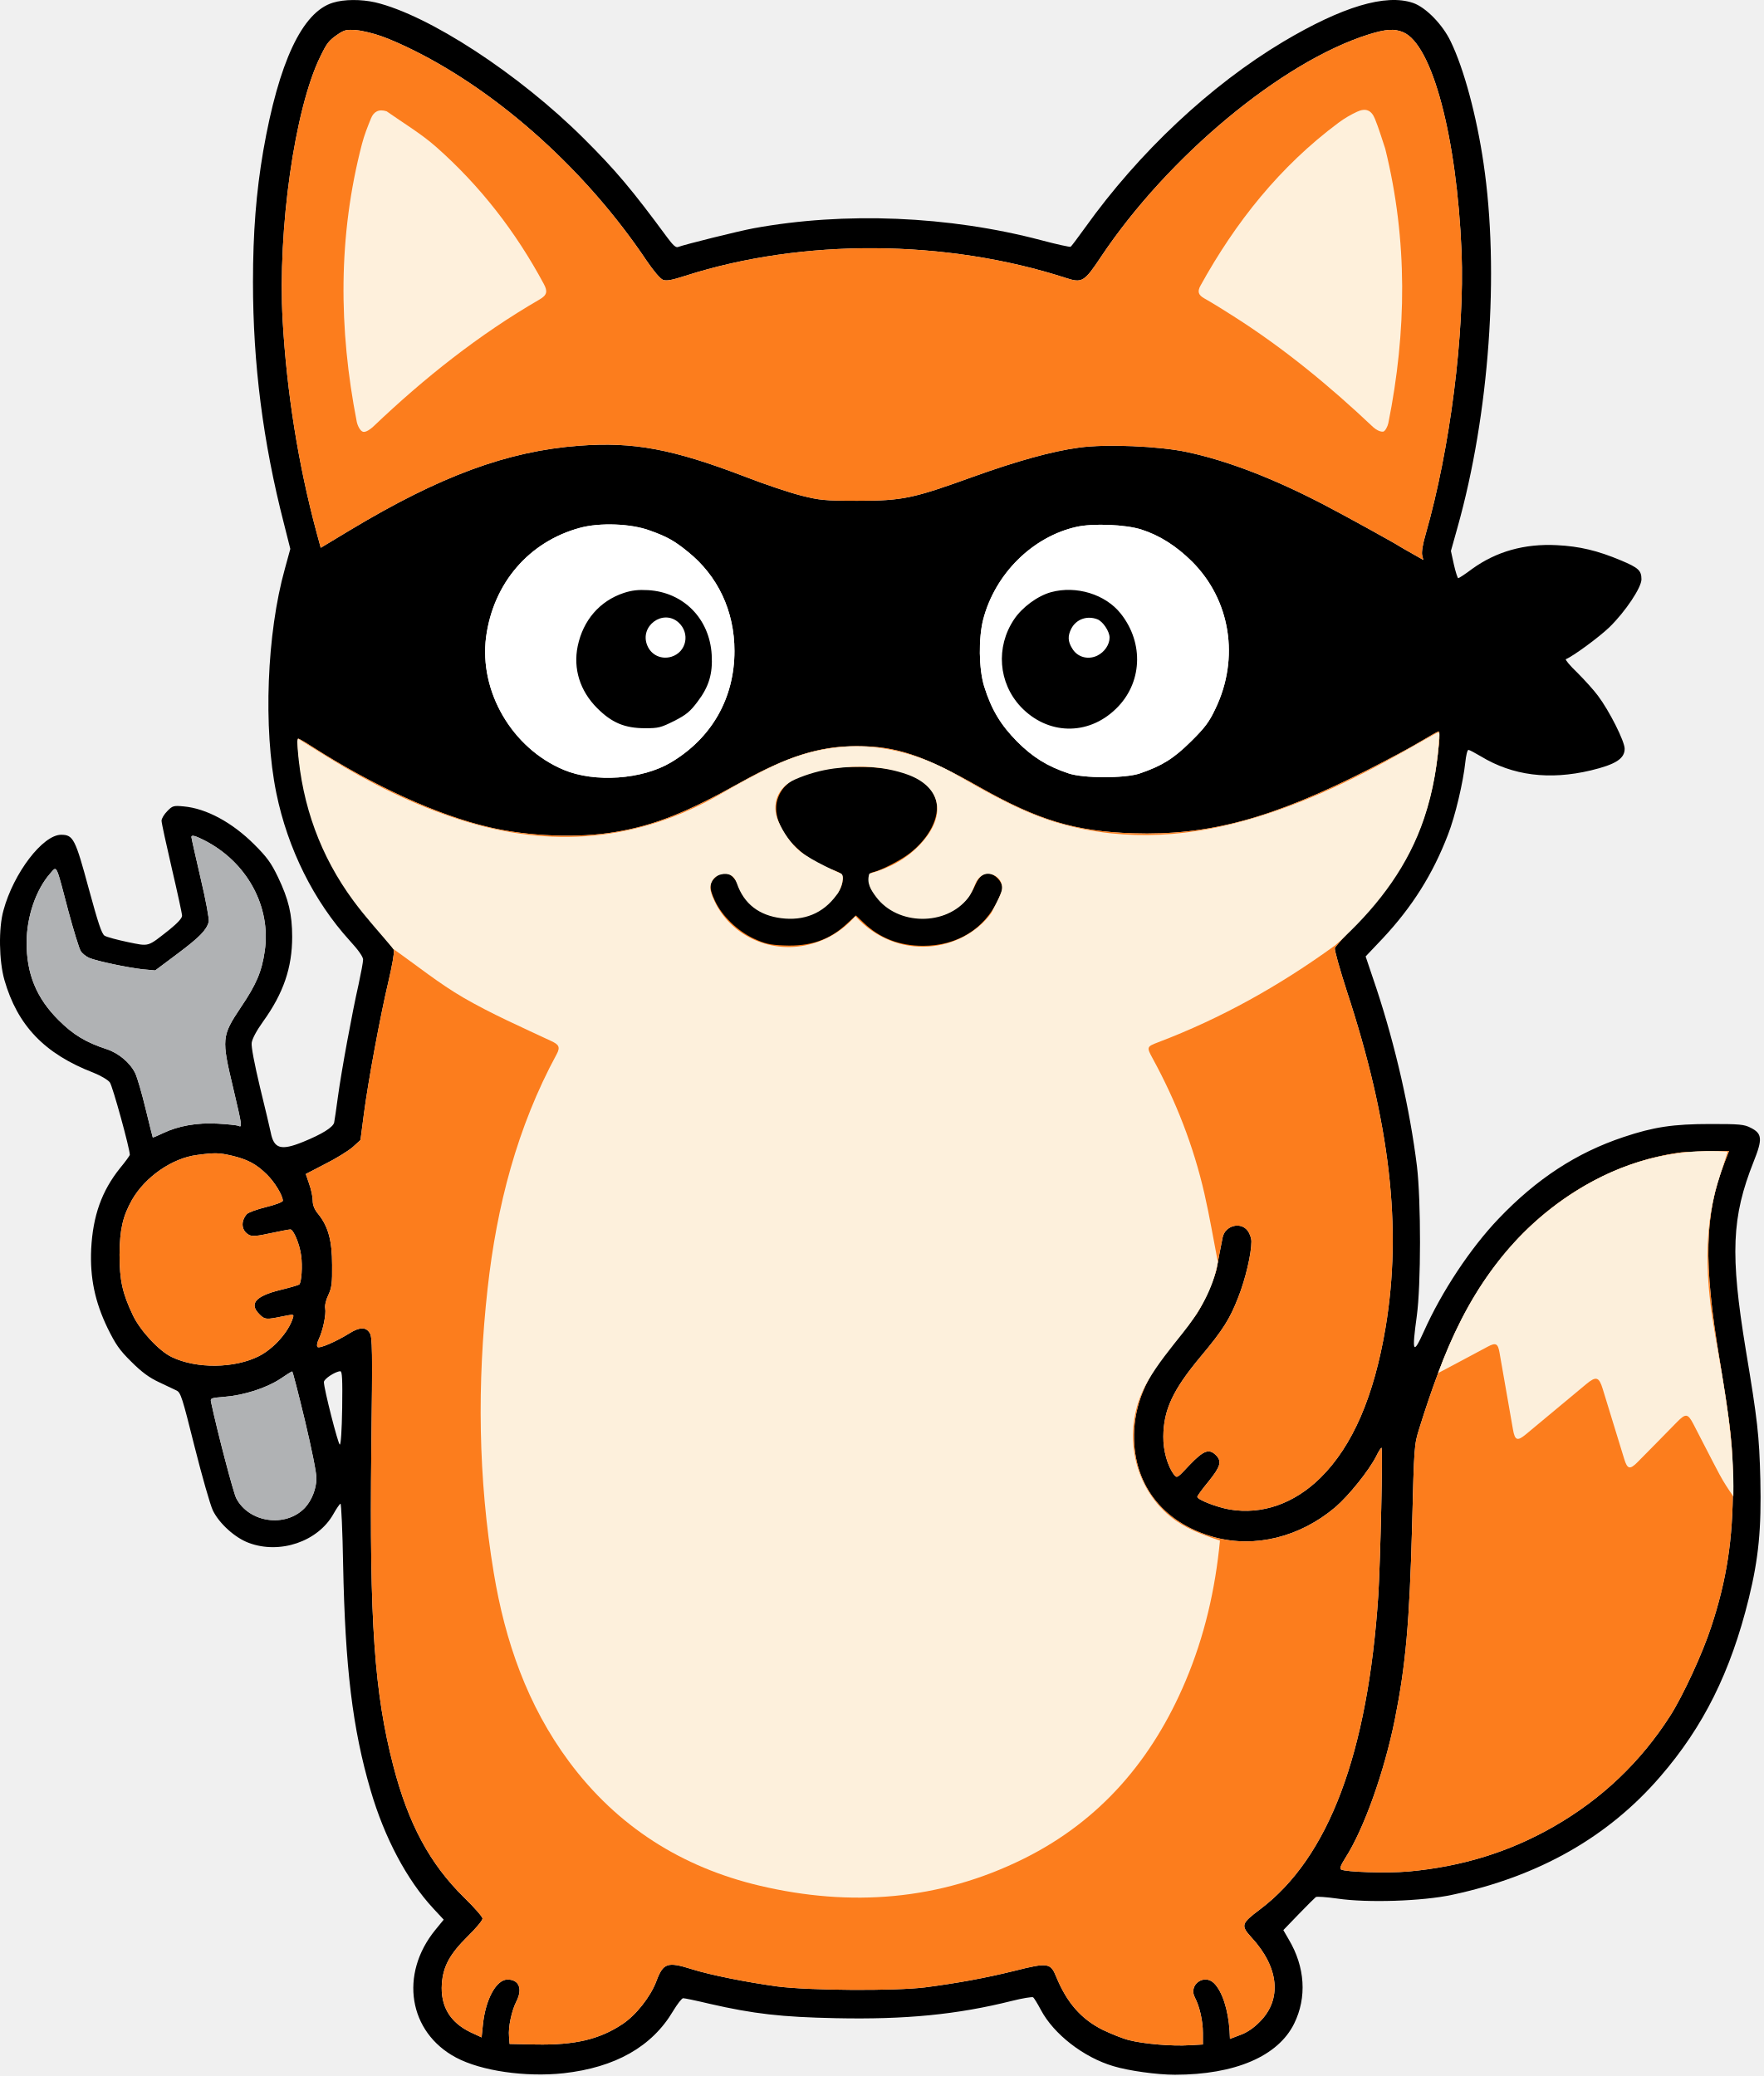
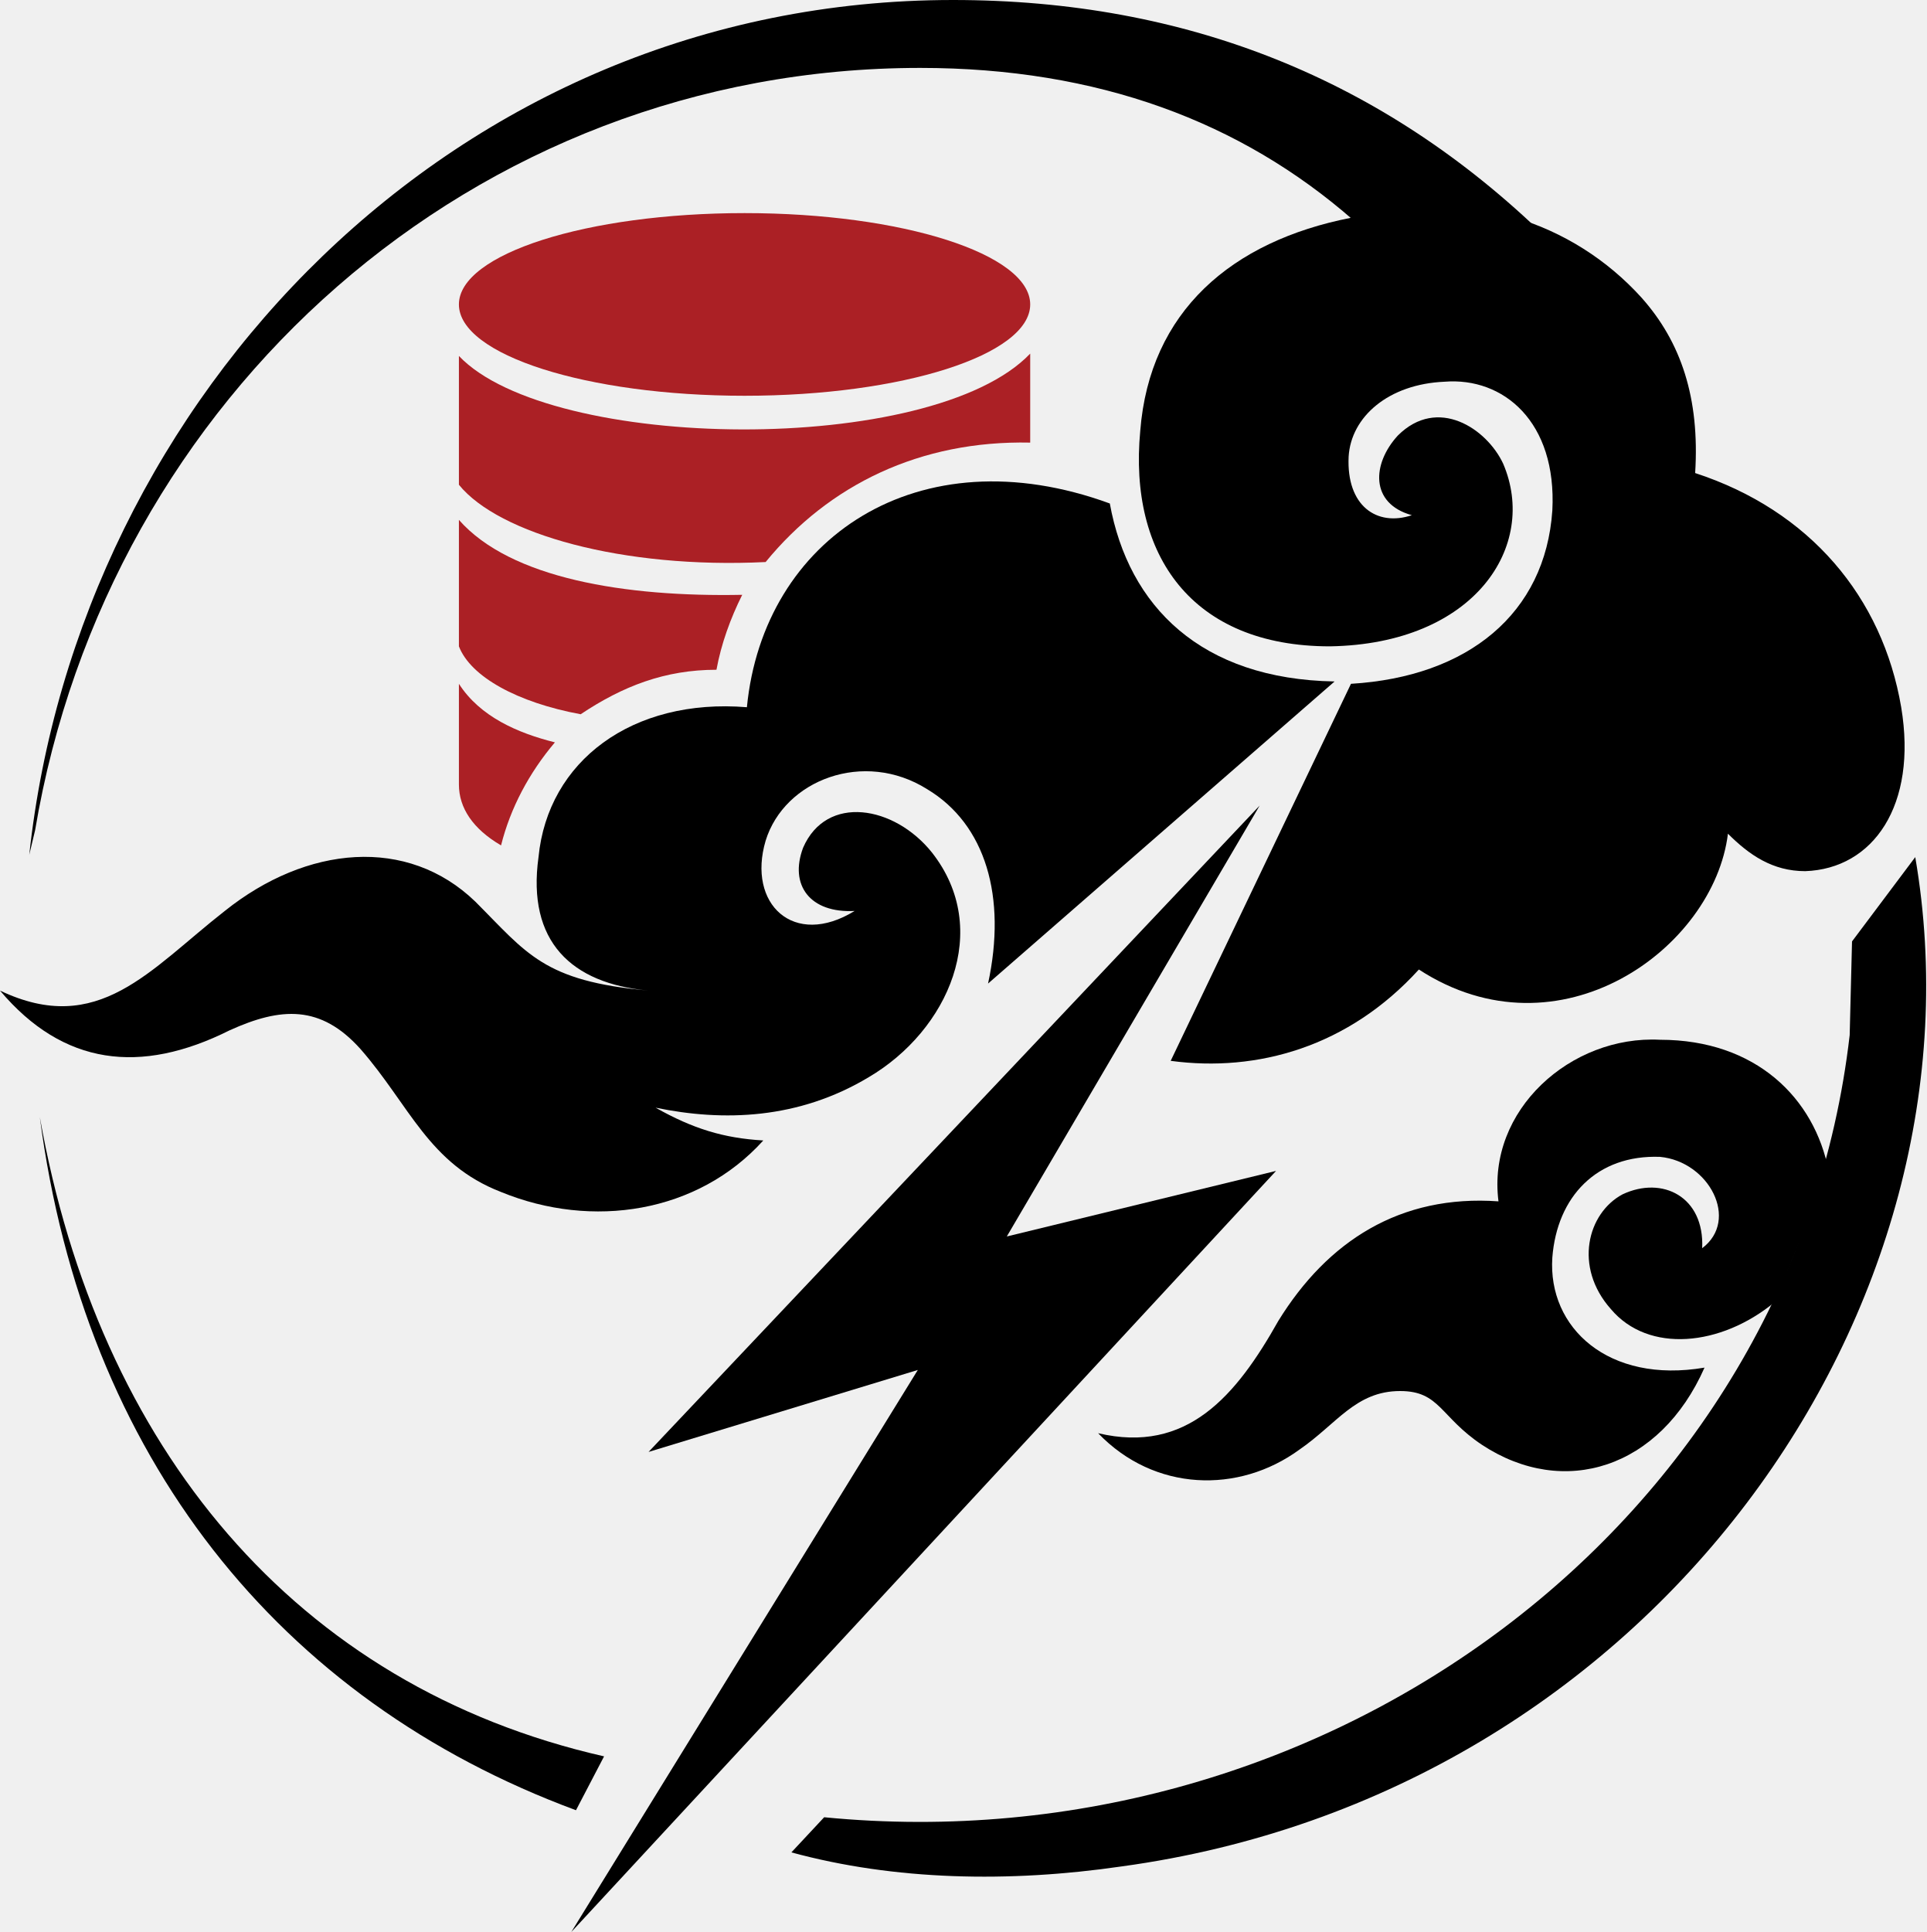
- <svg xmlns="http://www.w3.org/2000/svg" width="231" height="272" viewBox="0 0 231 272" fill="none">
-   <path d="M43.606 0.358C39.597 1.581 36.516 8.133 34.487 19.77C33.558 25.198 33.142 30.454 33.142 36.982C33.142 47.666 34.462 57.958 37.176 68.52L38.032 71.918L37.323 74.51C34.951 82.969 34.462 95.413 36.198 103.897C37.69 111.207 41.112 118.077 45.831 123.26C46.956 124.482 47.567 125.362 47.567 125.729C47.567 126.047 47.298 127.489 46.98 128.956C46.149 132.599 44.731 140.3 44.266 143.723C44.071 145.263 43.826 146.779 43.777 147.072C43.631 147.708 42.164 148.612 39.694 149.615C36.809 150.788 35.88 150.519 35.465 148.368C35.367 147.903 34.756 145.263 34.071 142.5C33.338 139.42 32.898 137.146 32.971 136.633C33.044 136.095 33.607 135.044 34.462 133.846C37.127 130.154 38.276 126.78 38.276 122.746C38.276 119.812 37.812 117.832 36.418 114.923C35.514 113.04 34.976 112.307 33.313 110.644C30.428 107.759 27.03 105.926 24.072 105.657C22.752 105.535 22.605 105.559 21.921 106.268C21.505 106.684 21.163 107.246 21.163 107.539C21.163 107.808 21.774 110.62 22.507 113.774C23.241 116.903 23.852 119.715 23.852 119.984C23.852 120.301 23.265 120.937 22.214 121.793C19.256 124.115 19.622 124.018 16.737 123.431C15.344 123.137 13.975 122.771 13.706 122.599C13.315 122.355 12.85 120.913 11.628 116.439C9.867 109.911 9.599 109.373 8.009 109.373C5.613 109.373 1.775 114.385 0.455 119.275C-0.205 121.622 -0.132 125.9 0.577 128.394C2.289 134.359 5.833 138.075 12.239 140.545C13.217 140.936 14.121 141.474 14.39 141.816C14.757 142.305 17.006 150.495 17.006 151.302C17.006 151.4 16.444 152.182 15.735 153.038C13.315 156.045 12.166 159.321 11.946 163.648C11.774 167.413 12.434 170.566 14.097 174.014C15.148 176.141 15.637 176.874 17.202 178.414C18.571 179.784 19.549 180.494 20.796 181.08C21.749 181.52 22.776 182.008 23.118 182.181C23.681 182.448 23.876 183.085 25.49 189.539C26.468 193.426 27.544 197.191 27.886 197.9C28.717 199.611 30.795 201.494 32.604 202.154C36.663 203.671 41.65 201.984 43.679 198.364C44.095 197.631 44.511 197.02 44.608 197.02C44.706 197.02 44.877 200.614 44.951 205.038C45.22 218.437 46.173 226.455 48.545 234.549C50.354 240.757 53.288 246.308 56.784 250.072L58.128 251.515L57.028 252.859C52.285 258.679 53.532 266.281 59.742 269.582C63.042 271.342 68.837 272.175 73.849 271.636C80.596 270.878 85.412 268.164 88.175 263.494C88.737 262.566 89.324 261.807 89.496 261.807C89.691 261.807 91.231 262.126 92.967 262.541C98.737 263.861 102.355 264.277 109.47 264.424C118.589 264.62 125.385 263.96 132.598 262.15C133.967 261.807 135.189 261.613 135.336 261.686C135.458 261.76 135.923 262.517 136.363 263.348C138.05 266.527 141.961 269.558 145.849 270.708C147.853 271.318 151.57 271.832 153.917 271.832C161.788 271.832 167.436 269.411 169.539 265.134C171.226 261.71 170.982 257.726 168.829 254.106L168.122 252.885L170.126 250.806C171.226 249.658 172.253 248.655 172.376 248.558C172.522 248.459 173.793 248.558 175.187 248.752C179.123 249.339 186.359 249.095 190.222 248.264C201.591 245.844 210.685 240.684 217.507 232.763C223.154 226.235 226.724 219.073 229.095 209.439C230.391 204.158 230.758 200.321 230.611 193.842C230.465 187.999 230.245 186.116 228.704 176.85C226.651 164.333 226.845 159.468 229.731 152.206C230.929 149.224 230.855 148.515 229.339 147.757C228.484 147.317 227.872 147.268 224.084 147.268C219.193 147.268 216.626 147.659 212.69 148.979C206.529 151.033 201.297 154.456 196.31 159.688C192.643 163.526 188.853 169.246 186.531 174.454C185.112 177.608 184.941 177.241 185.602 172.45C186.164 168.342 186.164 157.316 185.625 152.793C184.698 145.312 182.791 137.024 180.345 129.592L178.903 125.313L181.151 122.942C185.015 118.81 187.705 114.532 189.685 109.373C190.638 106.953 191.689 102.454 191.959 99.887C192.056 98.983 192.226 98.249 192.373 98.249C192.496 98.249 193.229 98.64 194.012 99.105C198.167 101.623 202.96 102.234 208.412 100.938C211.663 100.156 212.836 99.398 212.836 98.102C212.836 97.124 210.832 93.139 209.341 91.159C208.802 90.426 207.555 89.056 206.628 88.127C205.674 87.223 205.014 86.416 205.135 86.367C206.089 85.976 209.462 83.507 210.856 82.162C212.935 80.133 215.037 76.979 215.037 75.903C215.037 74.754 214.646 74.388 212.372 73.434C209.292 72.138 206.921 71.576 203.962 71.429C199.708 71.209 196.016 72.261 192.863 74.534C191.959 75.219 191.126 75.757 191.029 75.757C190.956 75.757 190.686 74.95 190.466 73.972L190.076 72.187L190.932 69.131C195.113 54.267 196.457 35.613 194.353 21.408C193.449 15.223 191.786 9.013 190.052 5.443C188.999 3.219 186.775 0.945 185.112 0.383C181.518 -0.84 175.847 0.872 168.145 5.443C158.561 11.164 149.199 19.966 142.157 29.818C141.204 31.139 140.348 32.288 140.25 32.337C140.177 32.385 138.441 32.019 136.436 31.481C124.31 28.278 110.668 27.716 98.688 29.916C96.732 30.283 89.74 32.019 88.835 32.361C88.542 32.483 88.175 32.141 87.393 31.09C82.821 24.88 80.621 22.264 76.513 18.181C68.005 9.697 56.173 1.972 49.156 0.309C47.298 -0.106 45.097 -0.106 43.606 0.358ZM50.012 4.759C51.014 5.101 52.945 5.957 54.29 6.641C65.609 12.289 76.905 22.508 84.704 34.146C85.633 35.515 86.488 36.517 86.855 36.664C87.32 36.835 88.004 36.713 89.813 36.126C105.167 31.212 123.968 31.334 139.639 36.419C141.766 37.104 142.035 36.957 144.259 33.608C153.06 20.455 167.949 8.084 179.294 4.514C181.568 3.806 182.668 3.732 183.817 4.221C187.631 5.81 190.859 18.01 191.469 32.972C191.885 43.73 189.978 58.765 186.775 69.963C186.384 71.258 186.212 72.383 186.311 72.75L186.458 73.361L185.039 72.554C184.257 72.114 183.524 71.698 183.377 71.6C182.888 71.258 176.751 67.86 173.622 66.222C166.948 62.726 160.811 60.354 155.506 59.23C151.863 58.447 144.895 58.154 141.375 58.643C137.854 59.108 133.209 60.403 127.366 62.506C119.591 65.317 118.222 65.611 112.354 65.611C107.978 65.611 107.367 65.537 104.947 64.926C103.48 64.559 100.179 63.459 97.612 62.457C88.102 58.814 82.968 57.861 75.878 58.398C66.465 59.108 57.664 62.359 45.831 69.474L42.017 71.772L41.479 69.791C39.083 60.916 37.567 51.382 37.03 41.969C36.37 30.038 38.594 14.318 41.944 7.448C42.848 5.59 43.068 5.321 44.266 4.49C45.146 3.903 45.391 3.854 46.711 3.952C47.518 4.026 49.009 4.392 50.012 4.759ZM85.168 69.522C87.368 70.305 88.371 70.867 90.107 72.285C94.043 75.439 96.219 80.059 96.219 85.292C96.219 91.477 93.236 96.709 87.906 99.887C84.141 102.136 77.931 102.576 73.849 100.865C67.076 98.029 62.749 90.597 63.678 83.458C64.632 76.392 69.301 70.965 75.976 69.156C78.591 68.447 82.699 68.593 85.168 69.522ZM149.516 69.376C151.887 70.134 154.063 71.503 156.141 73.556C161.202 78.593 162.425 86.221 159.221 92.871C158.414 94.582 157.853 95.34 156.02 97.149C153.72 99.422 152.206 100.352 149.272 101.354C147.339 101.99 141.888 101.99 139.981 101.329C137.194 100.401 135.287 99.203 133.258 97.173C131.082 94.973 129.884 92.968 128.93 89.937C128.222 87.639 128.173 83.605 128.808 81.135C130.373 75.17 135.263 70.329 141.008 69.033C143.159 68.544 147.438 68.716 149.516 69.376ZM188.511 97.442C187.582 107.197 184.478 113.969 177.73 120.986C176.237 122.526 174.967 123.993 174.869 124.213C174.796 124.433 175.504 126.951 176.433 129.836C182.105 147.072 183.695 160.861 181.518 173.916C180.003 182.962 177.191 189.466 172.986 193.622C169.539 197.02 165.309 198.487 161.104 197.777C159.394 197.484 156.85 196.483 156.85 196.116C156.85 195.993 157.51 195.089 158.317 194.11C159.881 192.179 160.101 191.47 159.295 190.663C158.391 189.759 157.681 190.028 155.847 191.935C154.234 193.67 154.186 193.696 153.819 193.23C152.963 192.13 152.376 190.076 152.4 188.219C152.426 184.698 153.673 182.058 157.34 177.681C160.2 174.259 161.104 172.84 162.205 170.005C163.158 167.609 163.941 164.259 163.941 162.67C163.941 162.23 163.721 161.595 163.428 161.228C162.498 160.03 160.494 160.592 160.175 162.108C159.834 163.819 159.564 165.213 159.417 166.044C159.221 167.315 157.754 170.64 156.753 172.156C156.287 172.866 155.066 174.406 154.039 175.627C150.446 179.881 148.832 183.328 148.586 187.289C148.196 194.209 152.18 199.538 159.124 201.421C164.429 202.838 170.272 201.397 174.893 197.51C176.677 195.993 179.343 192.669 180.297 190.786C180.59 190.175 180.907 189.686 180.981 189.686C181.177 189.686 180.834 204.551 180.565 208.999C179.197 229.732 174.063 243.398 165.065 250.171C162.595 252.029 162.522 252.273 163.941 253.838C167.559 257.75 167.975 261.954 165.041 264.888C164.234 265.72 163.354 266.307 162.474 266.624L161.128 267.138L161.081 266.111C160.908 263.348 160.127 260.927 159.051 259.853C157.73 258.533 155.653 260.073 156.533 261.71C157.144 262.86 157.584 264.767 157.584 266.355V267.871L155.824 267.968C153.574 268.115 149.833 267.798 147.926 267.308C147.119 267.114 145.555 266.478 144.431 265.94C141.619 264.521 139.761 262.394 138.367 258.996C137.634 257.187 137.292 257.113 132.94 258.213C129.102 259.167 125.312 259.853 121.156 260.39C117.22 260.88 105.974 260.806 101.842 260.267C97.734 259.706 92.992 258.753 90.596 257.993C87.417 256.992 86.879 257.187 85.975 259.607C85.217 261.613 83.335 264.008 81.574 265.181C78.543 267.211 75.291 267.968 70.181 267.871L66.759 267.798L66.685 266.82C66.563 265.621 67.027 263.447 67.639 262.247C68.494 260.586 68.005 259.363 66.49 259.363C65.023 259.363 63.605 261.93 63.262 265.28L63.091 266.941L61.624 266.258C58.935 264.961 57.688 262.834 57.884 259.926C58.055 257.603 58.935 256.013 61.282 253.692C62.358 252.639 63.214 251.612 63.214 251.369C63.214 251.149 62.138 249.925 60.818 248.631C56.319 244.23 53.483 238.949 51.527 231.369C49.033 221.761 48.398 212.496 48.642 189.979C48.813 176.727 48.789 175.163 48.422 174.626C47.933 173.843 47.102 173.867 45.806 174.674C44.046 175.774 41.846 176.727 41.601 176.484C41.479 176.361 41.528 175.946 41.772 175.433C42.31 174.307 42.751 172.18 42.604 171.423C42.53 171.056 42.702 170.299 43.019 169.662C43.459 168.709 43.533 168.098 43.508 165.726C43.508 162.548 42.995 160.69 41.699 159.076C41.186 158.465 40.966 157.903 40.966 157.292C40.966 156.827 40.77 155.849 40.501 155.116L40.061 153.82L42.604 152.5C44.022 151.791 45.635 150.788 46.198 150.299L47.224 149.37L47.665 145.996C48.227 141.669 49.816 133.112 50.892 128.565C51.356 126.609 51.674 124.775 51.601 124.506C51.552 124.213 50.598 123.015 49.523 121.842C44.535 116.365 41.332 110.278 39.865 103.505C39.254 100.743 38.814 96.782 39.083 96.782C39.181 96.782 39.988 97.247 40.892 97.834C48.985 103.016 57.37 106.83 64.118 108.395C69.228 109.593 75.829 109.837 80.645 109.006C85.731 108.151 89.96 106.464 96.952 102.552C103.186 99.08 107.367 97.76 112.232 97.76C117.391 97.76 120.936 98.934 128.417 103.188C136.045 107.49 140.837 108.933 148.416 109.177C158.391 109.495 166.605 107.27 179.343 100.792C181.837 99.52 184.868 97.907 186.065 97.173C187.288 96.44 188.365 95.829 188.462 95.829C188.585 95.804 188.609 96.538 188.511 97.442ZM26.737 110.082C32.336 112.918 35.538 118.761 34.682 124.604C34.291 127.318 33.582 128.98 31.529 132.012C29.035 135.753 29.01 136.119 30.551 142.574C31.749 147.659 31.749 147.732 31.235 147.512C31.015 147.415 29.768 147.292 28.497 147.219C25.808 147.072 23.363 147.512 21.358 148.466C20.649 148.808 20.062 149.053 20.014 149.028C19.989 148.979 19.573 147.317 19.084 145.312C18.596 143.283 17.984 141.18 17.715 140.618C17.055 139.249 15.54 137.978 13.975 137.464C11.261 136.584 9.574 135.557 7.692 133.675C4.782 130.79 3.462 127.587 3.486 123.431C3.511 120.081 4.709 116.585 6.543 114.483C7.496 113.407 7.276 112.991 8.963 119.397C9.647 121.939 10.381 124.311 10.576 124.604C10.772 124.922 11.286 125.338 11.701 125.509C12.752 125.949 16.762 126.78 18.718 127L20.331 127.147L23.241 124.971C26.174 122.771 27.055 121.866 27.348 120.766C27.421 120.448 26.981 118.003 26.272 115.021C25.612 112.185 25.074 109.789 25.074 109.666C25.074 109.373 25.539 109.471 26.737 110.082ZM225.868 152.451C223.301 159.125 223.154 165.433 225.281 178.194C226.772 187.216 227.018 189.539 227.018 194.697C227.018 201.665 226.211 206.995 224.181 213.132C223.057 216.603 220.49 222.153 218.827 224.768C214.939 230.856 209.855 235.697 203.547 239.316C197.703 242.664 191.493 244.571 184.501 245.208C181.69 245.451 176.237 245.281 175.676 244.938C175.48 244.817 175.65 244.377 176.237 243.447C178.683 239.633 181.348 232.152 182.741 225.234C184.158 218.12 184.648 212.642 184.991 199.954V199.923C185.259 189.343 185.26 189.317 185.944 187.119C189.293 176.386 192.276 170.225 196.873 164.553C202.96 157.047 211.468 152.133 220.294 150.984C220.71 150.935 222.25 150.862 223.765 150.837L226.504 150.813L225.868 152.451ZM30.404 151.424C32.433 151.913 33.558 152.5 34.951 153.869C35.978 154.871 37.03 156.607 37.054 157.316C37.054 157.487 36.076 157.854 34.878 158.147C33.68 158.441 32.531 158.856 32.336 159.076C31.48 160.054 31.626 161.277 32.653 161.815C33.044 162.01 33.729 161.961 35.465 161.57C36.736 161.301 37.885 161.081 38.032 161.081C38.447 161.081 39.254 162.988 39.45 164.504C39.645 165.873 39.499 167.999 39.205 168.293C39.132 168.366 37.983 168.709 36.663 169.026C33.436 169.833 32.604 170.836 33.998 172.206C34.682 172.913 34.903 172.913 37.005 172.473C38.496 172.18 38.521 172.18 38.374 172.67C37.812 174.503 35.88 176.68 33.925 177.681C30.746 179.294 25.759 179.368 22.507 177.804C20.845 177.021 18.351 174.333 17.398 172.303C16.028 169.419 15.662 167.732 15.662 164.382C15.686 161.081 16.077 159.37 17.3 157.194C19.035 154.187 22.556 151.742 25.808 151.326C28.179 151.008 28.717 151.033 30.404 151.424ZM39.939 186.092C40.819 189.808 41.479 193.01 41.455 193.72C41.43 195.089 40.843 196.58 39.939 197.557C37.421 200.198 32.604 199.514 30.942 196.287C30.575 195.577 28.497 187.681 27.641 183.671C27.544 183.182 27.666 183.158 29.426 183.011C31.92 182.815 34.903 181.862 36.712 180.664C37.494 180.127 38.203 179.687 38.276 179.687C38.35 179.687 39.083 182.547 39.939 186.092ZM44.828 184.478C44.779 187.461 44.657 189.295 44.511 189.269C44.291 189.222 42.432 181.961 42.432 181.08C42.432 180.664 43.924 179.687 44.584 179.661C44.828 179.661 44.877 180.714 44.828 184.478Z" fill="black" />
-   <path fill-rule="evenodd" clip-rule="evenodd" d="M225.281 178.194C223.154 165.433 223.301 159.125 225.868 152.451L226.505 150.813L223.765 150.837C222.251 150.862 220.71 150.935 220.294 150.984C211.469 152.133 202.961 157.047 196.873 164.553C192.276 170.225 189.293 176.386 185.945 187.118C185.261 189.317 185.259 189.344 184.991 199.923V199.954C184.648 212.642 184.159 218.119 182.742 225.234C181.348 232.152 178.684 239.633 176.238 243.447C175.651 244.377 175.48 244.817 175.677 244.938C176.238 245.281 181.691 245.451 184.502 245.208C191.493 244.571 197.704 242.664 203.548 239.316C209.855 235.697 214.94 230.856 218.827 224.768C220.49 222.153 223.057 216.603 224.181 213.132C226.211 206.995 227.018 201.665 227.018 194.697C227.018 189.539 226.772 187.216 225.281 178.194ZM34.952 153.869C33.558 152.5 32.434 151.913 30.404 151.424C28.718 151.033 28.18 151.008 25.808 151.326C22.556 151.742 19.036 154.187 17.3 157.194C16.078 159.37 15.687 161.081 15.662 164.382C15.662 167.732 16.029 169.419 17.398 172.303C18.352 174.333 20.845 177.021 22.508 177.804C25.759 179.368 30.747 179.294 33.925 177.681C35.881 176.68 37.812 174.503 38.375 172.67C38.521 172.18 38.497 172.18 37.005 172.473C34.903 172.913 34.683 172.913 33.998 172.206C32.605 170.836 33.436 169.833 36.663 169.026C37.983 168.709 39.132 168.366 39.206 168.293C39.499 167.999 39.646 165.873 39.45 164.504C39.255 162.988 38.448 161.081 38.032 161.081C37.886 161.081 36.737 161.301 35.465 161.57C33.73 161.961 33.045 162.01 32.654 161.815C31.627 161.277 31.48 160.054 32.336 159.076C32.531 158.856 33.681 158.441 34.878 158.147C36.077 157.854 37.054 157.487 37.054 157.316C37.03 156.607 35.979 154.871 34.952 153.869Z" fill="#FC7D1D" />
-   <path fill-rule="evenodd" clip-rule="evenodd" d="M34.683 124.604C35.538 118.761 32.336 112.918 26.737 110.082C25.539 109.471 25.075 109.373 25.075 109.666C25.075 109.789 25.612 112.185 26.273 115.021C26.982 118.003 27.422 120.448 27.348 120.766C27.055 121.866 26.175 122.771 23.241 124.971L20.332 127.147L18.718 127C16.762 126.78 12.753 125.949 11.701 125.509C11.286 125.338 10.772 124.922 10.577 124.604C10.381 124.311 9.648 121.939 8.963 119.397C7.833 115.104 7.559 113.875 7.214 113.855C7.044 113.845 6.857 114.128 6.543 114.483C4.709 116.585 3.511 120.081 3.487 123.431C3.462 127.587 4.782 130.79 7.692 133.675C9.574 135.557 11.261 136.584 13.975 137.464C15.54 137.977 17.055 139.249 17.715 140.618C17.985 141.18 18.596 143.283 19.085 145.312C19.574 147.317 19.989 148.979 20.014 149.028C20.063 149.053 20.649 148.808 21.358 148.466C23.363 147.512 25.808 147.072 28.497 147.219C29.769 147.292 31.015 147.415 31.236 147.512C31.749 147.732 31.749 147.659 30.551 142.574C29.011 136.119 29.035 135.753 31.529 132.012C33.583 128.98 34.291 127.318 34.683 124.604ZM41.455 193.72C41.479 193.01 40.819 189.808 39.939 186.092C39.084 182.547 38.35 179.687 38.277 179.687C38.203 179.687 37.494 180.127 36.712 180.664C34.903 181.861 31.92 182.815 29.426 183.011C27.666 183.158 27.544 183.182 27.642 183.671C28.497 187.681 30.576 195.577 30.942 196.287C32.605 199.514 37.421 200.198 39.939 197.557C40.844 196.58 41.431 195.089 41.455 193.72Z" fill="#B0B2B4" />
-   <path fill-rule="evenodd" clip-rule="evenodd" d="M90.106 72.285C88.371 70.867 87.368 70.305 85.168 69.522C82.699 68.593 78.591 68.447 75.975 69.156C69.301 70.965 64.631 76.392 63.678 83.458C62.749 90.597 67.076 98.029 73.848 100.865C77.931 102.576 84.141 102.136 87.906 99.887C93.236 96.709 96.218 91.477 96.218 85.291C96.218 80.059 94.043 75.439 90.106 72.285ZM156.141 73.556C154.063 71.503 151.887 70.134 149.516 69.376C147.438 68.716 143.159 68.544 141.008 69.033C135.262 70.329 130.373 75.17 128.808 81.135C128.172 83.605 128.221 87.639 128.93 89.937C129.884 92.968 131.082 94.973 133.258 97.173C135.287 99.203 137.194 100.401 139.981 101.329C141.888 101.99 147.339 101.99 149.272 101.354C152.206 100.352 153.72 99.422 156.02 97.149C157.853 95.34 158.414 94.582 159.221 92.87C162.424 86.221 161.201 78.593 156.141 73.556Z" fill="white" />
-   <path fill-rule="evenodd" clip-rule="evenodd" d="M54.291 6.641C52.946 5.957 51.014 5.101 50.012 4.759C49.01 4.392 47.518 4.026 46.712 3.952C45.391 3.854 45.147 3.903 44.267 4.49C43.069 5.321 42.849 5.59 41.944 7.448C38.595 14.318 36.37 30.038 37.03 41.969C37.568 51.382 39.084 60.916 41.48 69.791L42.018 71.772L45.831 69.474C57.664 62.359 66.466 59.108 75.878 58.398C82.968 57.861 88.103 58.814 97.613 62.457C100.18 63.459 103.48 64.559 104.947 64.926C107.368 65.537 107.979 65.611 112.355 65.611C118.223 65.611 119.592 65.317 127.366 62.506C133.21 60.403 137.855 59.108 141.375 58.643C144.896 58.154 151.864 58.447 155.507 59.23C160.812 60.354 166.949 62.726 173.623 66.222C176.751 67.86 182.888 71.258 183.378 71.6C183.525 71.698 184.258 72.114 185.039 72.554L186.458 73.361L186.312 72.75C186.213 72.383 186.385 71.258 186.776 69.963C189.979 58.765 191.886 43.73 191.47 32.972C190.859 18.01 187.632 5.81 183.818 4.221C182.668 3.732 181.568 3.806 179.294 4.514C167.95 8.084 153.061 20.455 144.26 33.608C142.035 36.957 141.766 37.104 139.639 36.419C123.968 31.334 105.167 31.212 89.814 36.126C88.005 36.713 87.32 36.835 86.856 36.664C86.489 36.517 85.633 35.515 84.704 34.146C76.905 22.508 65.61 12.289 54.291 6.641ZM177.73 120.986C184.478 113.969 187.582 107.197 188.512 97.442C188.609 96.538 188.585 95.804 188.463 95.829C188.365 95.829 187.289 96.44 186.066 97.173C184.869 97.907 181.838 99.52 179.344 100.792C166.606 107.27 158.391 109.495 148.416 109.177C140.837 108.933 136.045 107.49 128.418 103.188C120.936 98.934 117.391 97.76 112.233 97.76C107.368 97.76 103.187 99.08 96.953 102.552C89.96 106.464 85.731 108.151 80.646 109.006C75.829 109.837 69.228 109.593 64.119 108.395C57.371 106.83 48.985 103.016 40.893 97.834C39.988 97.247 39.181 96.782 39.084 96.782C38.815 96.782 39.255 100.743 39.866 103.505C41.333 110.278 44.536 116.365 49.523 121.842C50.599 123.015 51.552 124.213 51.601 124.506C51.675 124.775 51.357 126.609 50.892 128.565C49.816 133.112 48.227 141.669 47.665 145.996L47.225 149.37L46.198 150.299C45.636 150.788 44.022 151.791 42.604 152.5L40.062 153.82L40.502 155.116C40.771 155.849 40.966 156.827 40.966 157.292C40.966 157.903 41.186 158.465 41.7 159.076C42.995 160.69 43.509 162.548 43.509 165.726C43.533 168.098 43.46 168.709 43.02 169.662C42.702 170.299 42.531 171.056 42.604 171.423C42.751 172.18 42.311 174.307 41.773 175.433C41.529 175.946 41.48 176.361 41.602 176.484C41.846 176.727 44.047 175.774 45.807 174.674C47.103 173.867 47.934 173.843 48.423 174.626C48.79 175.163 48.814 176.727 48.643 189.979C48.399 212.496 49.034 221.761 51.528 231.369C53.484 238.949 56.32 244.23 60.818 248.631C62.138 249.925 63.214 251.148 63.214 251.369C63.214 251.612 62.358 252.639 61.283 253.692C58.936 256.013 58.056 257.603 57.884 259.926C57.689 262.834 58.936 264.961 61.625 266.258L63.092 266.941L63.263 265.28C63.605 261.93 65.023 259.363 66.49 259.363C68.006 259.363 68.495 260.586 67.639 262.247C67.028 263.447 66.564 265.621 66.686 266.82L66.759 267.798L70.182 267.871C75.291 267.968 78.543 267.211 81.575 265.181C83.335 264.008 85.218 261.613 85.975 259.607C86.88 257.187 87.418 256.992 90.596 257.993C92.992 258.753 97.735 259.706 101.842 260.267C105.974 260.806 117.22 260.879 121.156 260.39C125.313 259.853 129.102 259.167 132.941 258.213C137.292 257.113 137.635 257.187 138.368 258.996C139.762 262.394 141.62 264.521 144.432 265.94C145.556 266.478 147.12 267.114 147.927 267.308C149.834 267.798 153.574 268.115 155.824 267.968L157.584 267.871V266.355C157.584 264.767 157.144 262.86 156.534 261.71C155.654 260.073 157.731 258.532 159.051 259.853C160.128 260.927 160.909 263.348 161.081 266.111L161.129 267.138L162.475 266.624C163.355 266.307 164.235 265.72 165.042 264.888C167.976 261.954 167.559 257.75 163.942 253.838C162.522 252.272 162.596 252.029 165.066 250.171C174.063 243.398 179.197 229.732 180.565 208.999C180.835 204.551 181.178 189.686 180.981 189.686C180.908 189.686 180.591 190.175 180.297 190.786C179.344 192.669 176.678 195.993 174.894 197.51C170.273 201.397 164.429 202.838 159.125 201.421C152.181 199.538 148.196 194.209 148.587 187.289C148.833 183.328 150.446 179.881 154.04 175.627C155.067 174.406 156.288 172.866 156.754 172.156C157.755 170.64 159.222 167.315 159.418 166.044C159.565 165.213 159.834 163.819 160.175 162.108C160.494 160.592 162.498 160.03 163.428 161.228C163.722 161.595 163.942 162.23 163.942 162.67C163.942 164.259 163.159 167.609 162.205 170.005C161.105 172.84 160.201 174.259 157.341 177.681C153.673 182.058 152.426 184.698 152.401 188.219C152.377 190.076 152.964 192.13 153.82 193.23C154.187 193.696 154.234 193.67 155.848 191.935C157.682 190.028 158.391 189.759 159.295 190.663C160.102 191.47 159.882 192.179 158.318 194.11C157.511 195.089 156.851 195.993 156.851 196.116C156.851 196.483 159.394 197.484 161.105 197.777C165.309 198.487 169.54 197.02 172.987 193.622C177.191 189.466 180.004 182.962 181.519 173.916C183.695 160.861 182.105 147.072 176.434 129.836C175.504 126.951 174.797 124.433 174.87 124.213C174.967 123.993 176.238 122.526 177.73 120.986Z" fill="#FC7D1D" />
-   <path d="M181.471 19.48C184.441 31.499 184.28 43.457 181.879 55.434C181.793 55.86 181.458 56.531 181.19 56.556C180.768 56.594 180.218 56.272 179.872 55.945C174.204 50.589 168.215 45.643 161.623 41.454C160.353 40.646 159.08 39.837 157.769 39.096C157.012 38.667 156.825 38.229 157.263 37.433C161.865 29.095 167.682 21.788 175.366 16.069C176.113 15.514 176.934 15.033 177.778 14.642C178.907 14.117 179.655 14.413 180.126 15.578C180.631 16.821 181.014 18.112 181.471 19.48Z" fill="#FEF0DB" />
-   <path d="M50.653 14.585C52.881 16.148 55.171 17.513 57.135 19.247C62.922 24.358 67.582 30.391 71.24 37.201C71.752 38.153 71.689 38.655 70.699 39.228C62.733 43.843 55.578 49.527 48.926 55.868C48.552 56.225 47.917 56.678 47.553 56.572C47.178 56.463 46.834 55.754 46.736 55.256C44.356 43.069 44.27 30.916 47.426 18.834C47.723 17.697 48.162 16.592 48.605 15.502C48.955 14.645 49.609 14.244 50.653 14.585Z" fill="#FEF0DC" />
-   <path d="M81.721 77.688C78.567 78.739 76.391 81.258 75.682 84.656C75.071 87.614 75.976 90.523 78.225 92.773C80.156 94.704 81.843 95.413 84.533 95.413C86.244 95.413 86.562 95.34 88.322 94.46C89.911 93.653 90.425 93.213 91.378 91.941C92.87 89.986 93.383 88.274 93.236 85.805C92.967 81.062 89.545 77.59 84.899 77.321C83.604 77.248 82.772 77.346 81.721 77.688ZM88.885 81.551C90.449 82.969 89.936 85.438 87.955 86.049C86.635 86.441 85.315 85.829 84.802 84.582C83.726 82.04 86.855 79.742 88.885 81.551ZM137.683 77.59C135.923 78.079 133.894 79.571 132.842 81.16C130.422 84.778 130.789 89.472 133.723 92.602C137.219 96.293 142.5 96.44 146.166 92.895C149.639 89.57 149.907 84.289 146.826 80.402C144.822 77.859 140.984 76.686 137.683 77.59ZM143.746 81.135C144.479 81.404 145.359 82.725 145.359 83.531C145.359 84.46 144.699 85.438 143.746 85.903C142.524 86.49 141.13 86.098 140.47 84.974C139.883 84.045 139.859 83.311 140.348 82.358C140.984 81.135 142.402 80.622 143.746 81.135ZM107.71 100.841C104.287 101.574 102.673 102.576 101.94 104.483C100.717 107.686 104.018 112.111 108.956 113.92C110.277 114.409 110.399 114.507 110.399 115.167C110.399 116.194 109.837 117.123 108.419 118.394C104.727 121.695 98.615 120.497 96.732 116.047C95.999 114.312 94.752 113.871 93.652 114.996C92.894 115.73 92.894 116.365 93.652 118.003C94.556 119.984 96.635 121.988 98.737 122.966C100.228 123.651 100.839 123.798 102.722 123.871C106.145 124.018 108.663 123.162 110.937 121.035L112.135 119.935L113.161 120.913C115.24 122.917 117.831 123.92 120.936 123.92C125.386 123.92 128.955 121.719 130.74 117.905C131.4 116.512 131.424 116.292 131.131 115.681C130.96 115.314 130.52 114.85 130.153 114.654C129.2 114.116 128.344 114.581 127.733 116.023C127.097 117.514 126.021 118.639 124.457 119.47C123.381 120.057 122.965 120.13 120.912 120.13C118.858 120.13 118.442 120.057 117.367 119.47C115.435 118.443 113.822 116.487 113.822 115.143C113.822 114.532 113.944 114.36 114.506 114.238C115.484 113.994 117.953 112.723 119.078 111.867C121.767 109.837 123.185 106.977 122.623 104.826C122.061 102.748 120.154 101.476 116.584 100.792C114.311 100.352 109.812 100.376 107.71 100.841Z" fill="black" />
-   <path d="M227.078 196.072C226.458 195.181 225.809 194.204 225.259 193.175C224.091 190.986 222.984 188.763 221.832 186.565C221.115 185.195 220.831 185.166 219.712 186.299C217.969 188.066 216.245 189.852 214.488 191.609C213.522 192.577 213.19 192.486 212.787 191.182C211.839 188.112 210.902 185.037 209.959 181.966C209.473 180.385 209.09 180.277 207.794 181.355C205.164 183.543 202.541 185.734 199.909 187.918C198.785 188.851 198.464 188.743 198.21 187.318C197.61 183.954 197.027 180.583 196.442 177.215C196.238 176.036 195.962 175.877 194.927 176.427C192.771 177.574 190.626 178.739 188.389 179.909C191.957 170.148 197.419 161.731 206.437 156.054C212.497 152.241 219.107 150.405 226.337 150.889C225.73 152.849 225.013 154.741 224.56 156.694C223.161 162.717 223.625 168.753 224.665 174.769C225.881 181.788 227.225 188.793 227.078 196.072Z" fill="#FCEFDB" />
-   <path d="M159.544 165.357C158.92 168.9 157.167 171.868 154.958 174.644C153.342 176.674 151.675 178.704 150.375 180.936C146.884 186.93 148.221 194.515 153.289 198.67C155.189 200.227 157.424 201.047 159.82 201.846C159.206 208.262 157.789 214.394 155.315 220.25C150.997 230.48 144.207 238.511 134.159 243.508C123.074 249.02 111.415 249.878 99.511 247.065C89.309 244.654 80.86 239.312 74.545 230.806C69.074 223.435 66.167 215.023 64.686 206.085C62.634 193.712 62.492 181.275 63.878 168.819C65.076 158.044 67.734 147.691 72.938 138.097C73.463 137.13 73.114 136.822 72.225 136.404C68.362 134.588 64.431 132.87 60.745 130.735C57.52 128.867 54.589 126.49 51.529 124.337C49.784 122.245 47.932 120.232 46.315 118.045C41.97 112.17 39.587 105.536 39.007 98.254C38.978 97.888 38.962 97.522 38.948 97.156C38.946 97.079 38.98 97.002 39.033 96.772C40.405 97.625 41.734 98.458 43.069 99.28C48.496 102.623 54.169 105.445 60.253 107.394C72.131 111.199 83.536 110.279 94.429 104.02C96.756 102.683 99.109 101.369 101.543 100.244C109.661 96.491 117.591 97.139 125.296 101.509C129.688 104.001 134.052 106.545 138.97 107.921C147.697 110.363 156.313 109.635 164.848 107.001C172.52 104.635 179.6 100.965 186.525 96.977C187.09 96.653 187.657 96.333 188.227 96.019C188.289 95.985 188.379 96.003 188.572 95.988C188.394 99.836 187.789 103.581 186.567 107.219C184.505 113.359 180.757 118.369 176.105 122.769C175.751 123.104 175.408 123.451 174.911 123.861C167.63 129.148 159.98 133.425 151.707 136.567C150.218 137.133 150.196 137.202 150.993 138.661C154.056 144.265 156.359 150.166 157.783 156.39C158.464 159.357 158.962 162.366 159.544 165.357ZM129.854 119.633C130.299 118.722 130.832 117.843 131.165 116.893C131.526 115.862 130.949 114.894 129.956 114.57C129.039 114.27 128.205 114.771 127.769 115.813C127.505 116.445 127.242 117.107 126.83 117.64C123.949 121.362 117.57 121.286 114.762 117.503C114.11 116.625 113.48 115.696 113.891 114.463C114.229 114.361 114.582 114.267 114.927 114.149C117.454 113.291 119.633 111.896 121.273 109.78C123.98 106.285 122.97 102.919 118.81 101.458C115.706 100.367 112.485 100.262 109.282 100.686C107.533 100.917 105.762 101.416 104.148 102.127C101.899 103.117 100.984 105.401 101.984 107.634C102.628 109.071 103.592 110.527 104.792 111.514C106.39 112.828 110.093 114.415 110.093 114.415C110.826 114.599 110.184 116.616 109.594 117.265C107.814 119.722 105.275 120.681 102.314 120.3C99.525 119.941 97.474 118.502 96.529 115.728C96.184 114.714 95.451 114.324 94.424 114.578C93.462 114.816 92.885 115.774 93.114 116.746C93.225 117.217 93.417 117.677 93.626 118.115C95.705 122.471 100.624 124.836 105.462 123.87C108.109 123.341 110.289 122.041 112.058 120.03C117.498 126.034 126.113 124.798 129.854 119.633Z" fill="#FDF0DC" />
+ <svg xmlns="http://www.w3.org/2000/svg" width="823" height="825" viewBox="0 0 823 825" fill="none">
+   <path d="M12.5 365C33.5 170 194 0 407 0C507 0 591 34 660 101L578 94C530 52 469 29 393 29C202 29 46 169.5 15 354.5L12.5 365Z" fill="black" />
+   <path d="M17 477C42 618 126 720 258 750L246 773C119 726 36 622 17 477Z" fill="black" />
+   <path d="M791 402L818 366C851 558 706 766 479 797C431 804 382 803 338 791L352 776C567 797 766 650 790 442L791 402Z" fill="black" />
+   <path d="M0 423C42 443 64 414 96 389C131 361 174 357 203 385C225 407 232 419 277 423C244 420 225 402 230 366C234 325 270 298 319 302C326 230 392 185 474 215C482 259 513 290 570 291L422 420C430 383 421 352 396 337C369 320 335 333 327 359C319 386 339 405 365 389C346 390 337 378 343 362C353 339 382 344 398 364C424 397 405 440 371 460C341 478 309 479 280 473C296 482 309 486 326 487C298 518 253 525 214 509C183 497 175 472 154 448C137 429 120 430 98 440C60 459 27 455 0 423Z" fill="black" />
+   <path d="M568 276C509 276 482 237 487 184C491 133 526 103 577 93C626 79 672 95 701 127C718 146 726 170 724 202C773 218 804 255 812 302C819 344 800 371 771 372C757 372 747 365 738 356C732 405 666 453 606 414C576 447 537 458 500 453L577 292C627 289 660 262 663 218C665 180 642 161 617 163C593 164 577 178 576 195C575 216 588 225 603 220C585 215 586 198 597 186C614 169 635 183 642 198C657 233 630 275 568 276Z" fill="black" />
+   <path d="M469 612C507 621 528 596 546 564C567 530 598 510 640 513C635 474 671 442 709 444C750 444 775 469 781 500L758 556C735 575 704 578 688 559C672 541 678 518 693 510C710 502 728 511 727 533C743 521 730 496 709 494C682 493 665 511 663 537C661 567 687 591 728 584C709 627 668 640 633 617C615 605 615 594 598 594C579 594 571 608 555 619C529 638 493 637 469 612Z" fill="black" />
+   <path d="M538 344L277 620L392 585L244 825L545 500L430 528L538 344Z" fill="black" />
+   <path d="M318 169C385.379 169 440 151.539 440 130C440 108.461 385.379 91 318 91C250.621 91 196 108.461 196 130C196 151.539 250.621 169 318 169Z" fill="#AB2025" />
+   <path d="M196 152C235 193 398 195 440 151V189C393 188 354 207 327 240C266 243 213 228 196 207V152Z" fill="#AB2025" />
+   <path d="M196 222C218 247 267 255 317 254C312 264 308 275 306 286C284 286 266 293 248 305C221 300 201 289 196 276V222Z" fill="#AB2025" />
+   <path d="M196 292C205 306 221 313 237 317C226 330 218 345 214 361C202 354 196 345 196 335V292Z" fill="#AB2025" />
</svg>
